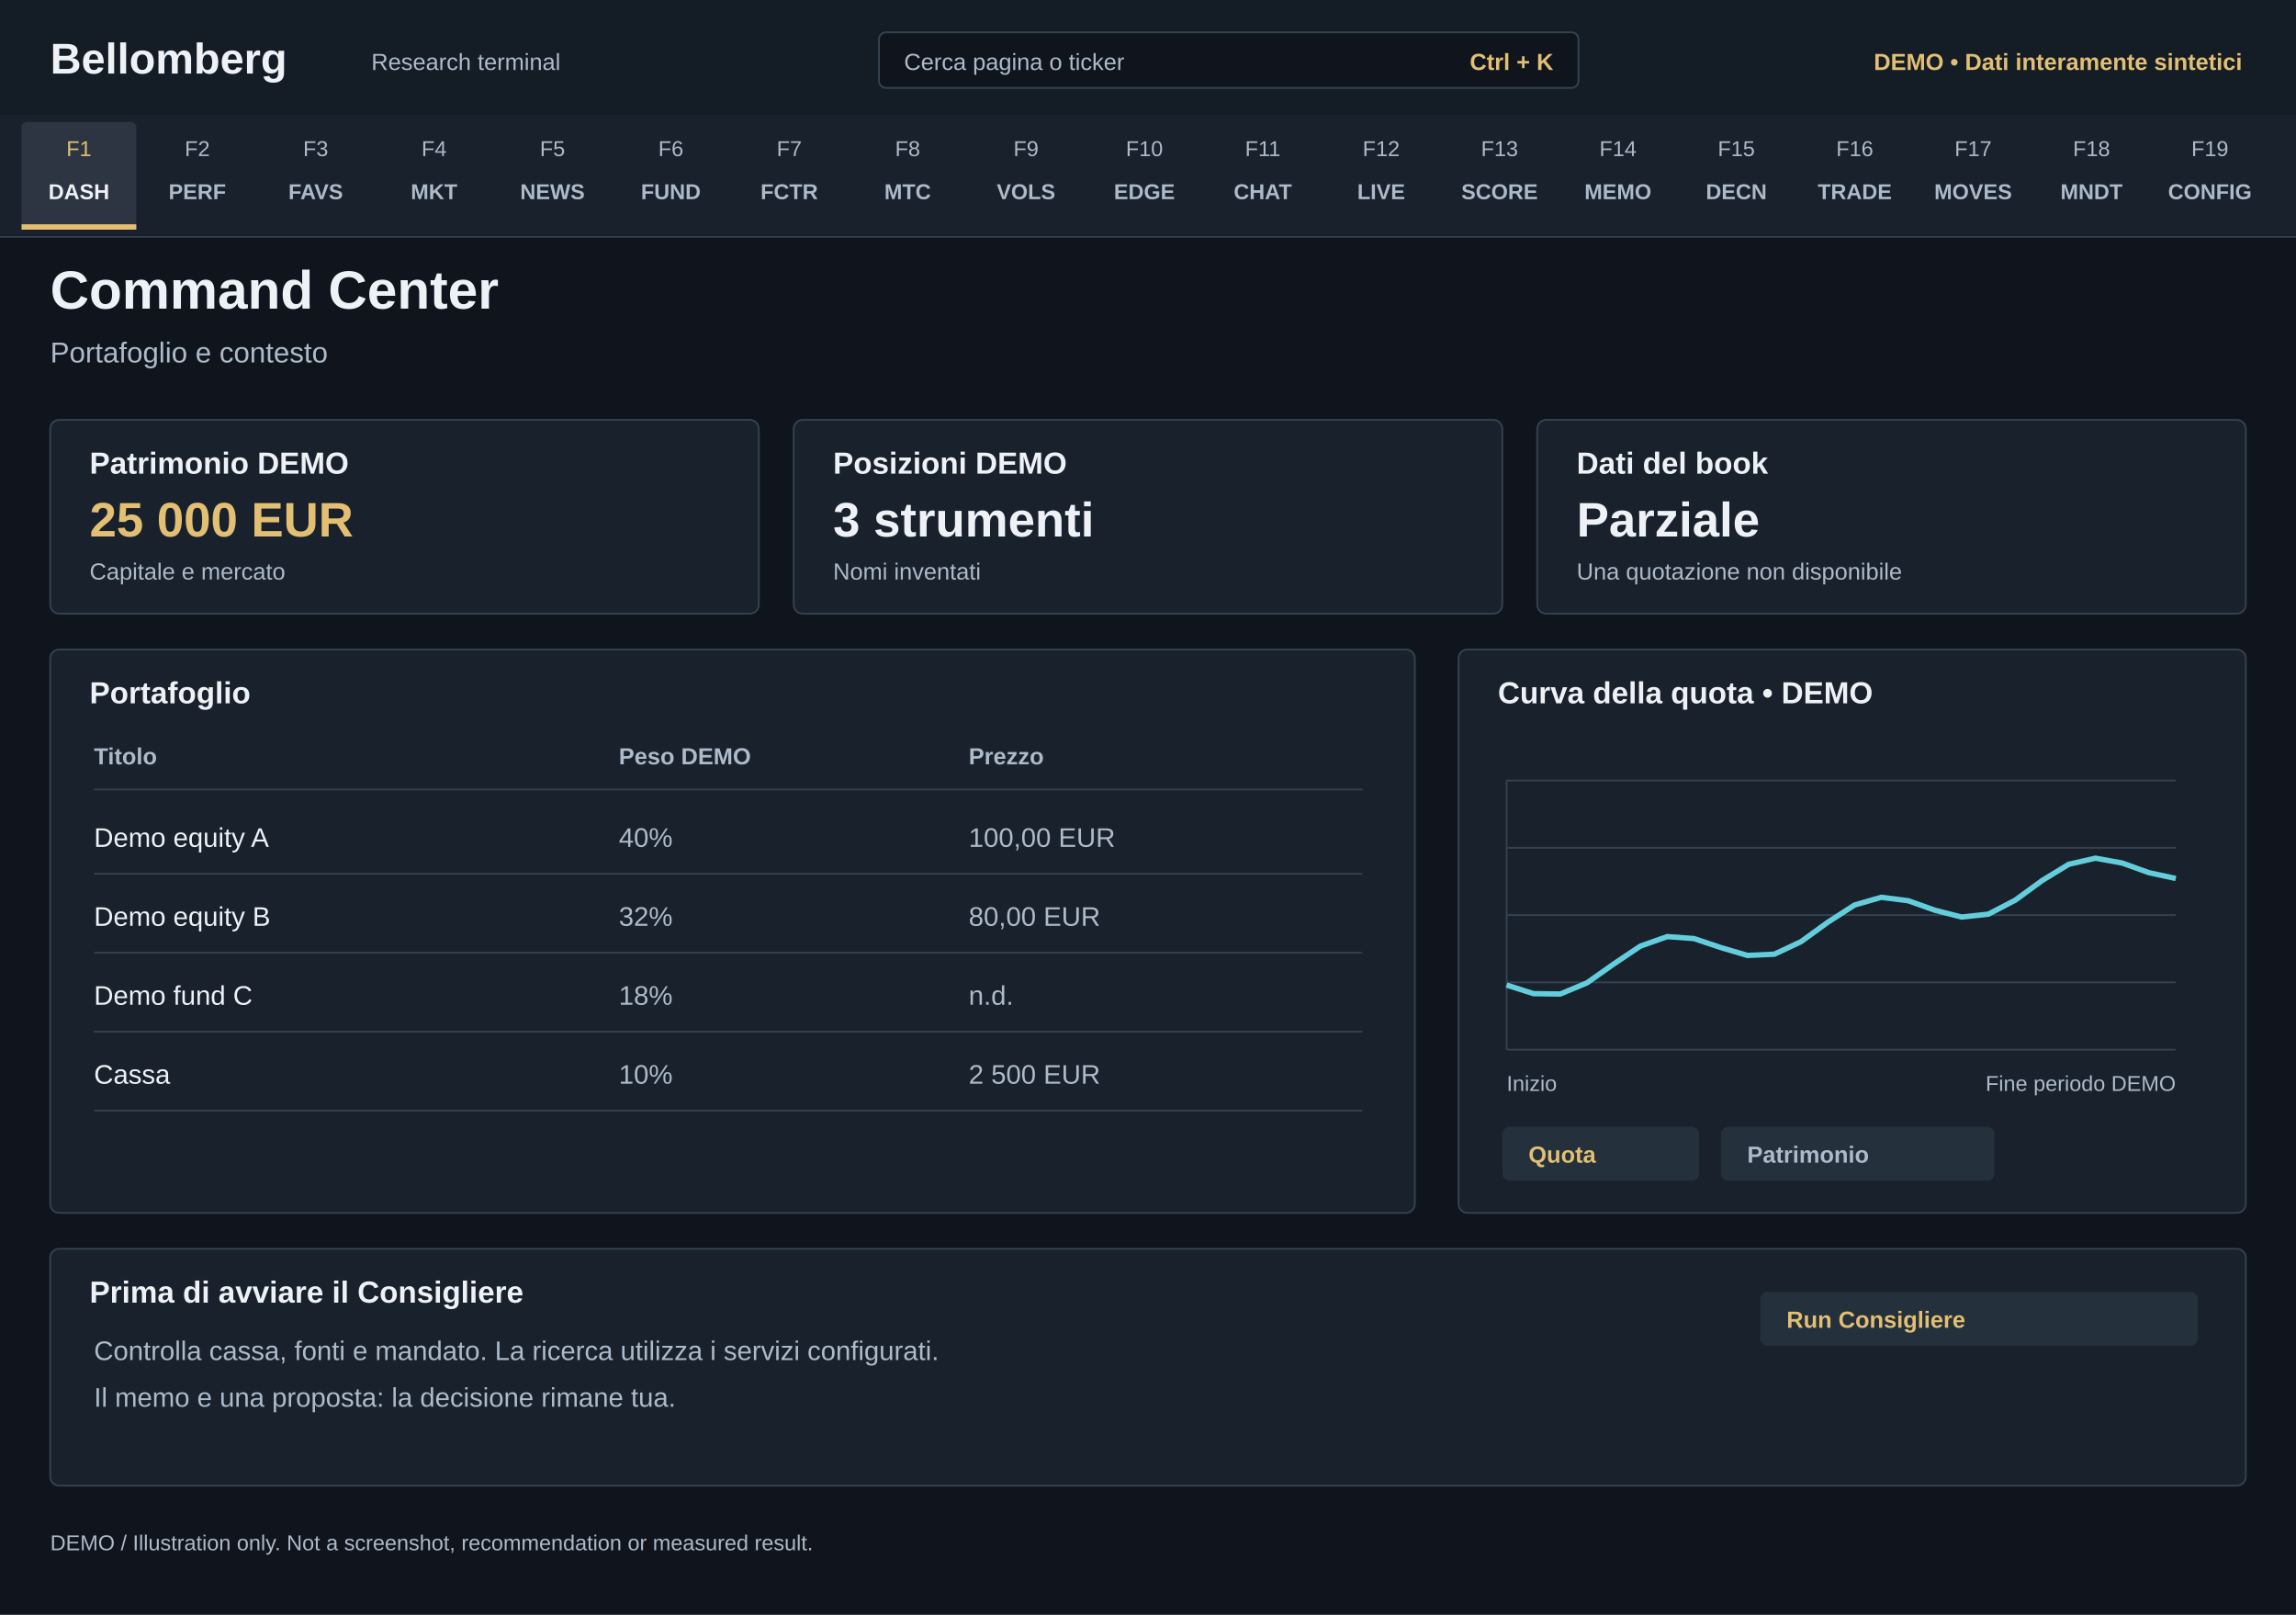
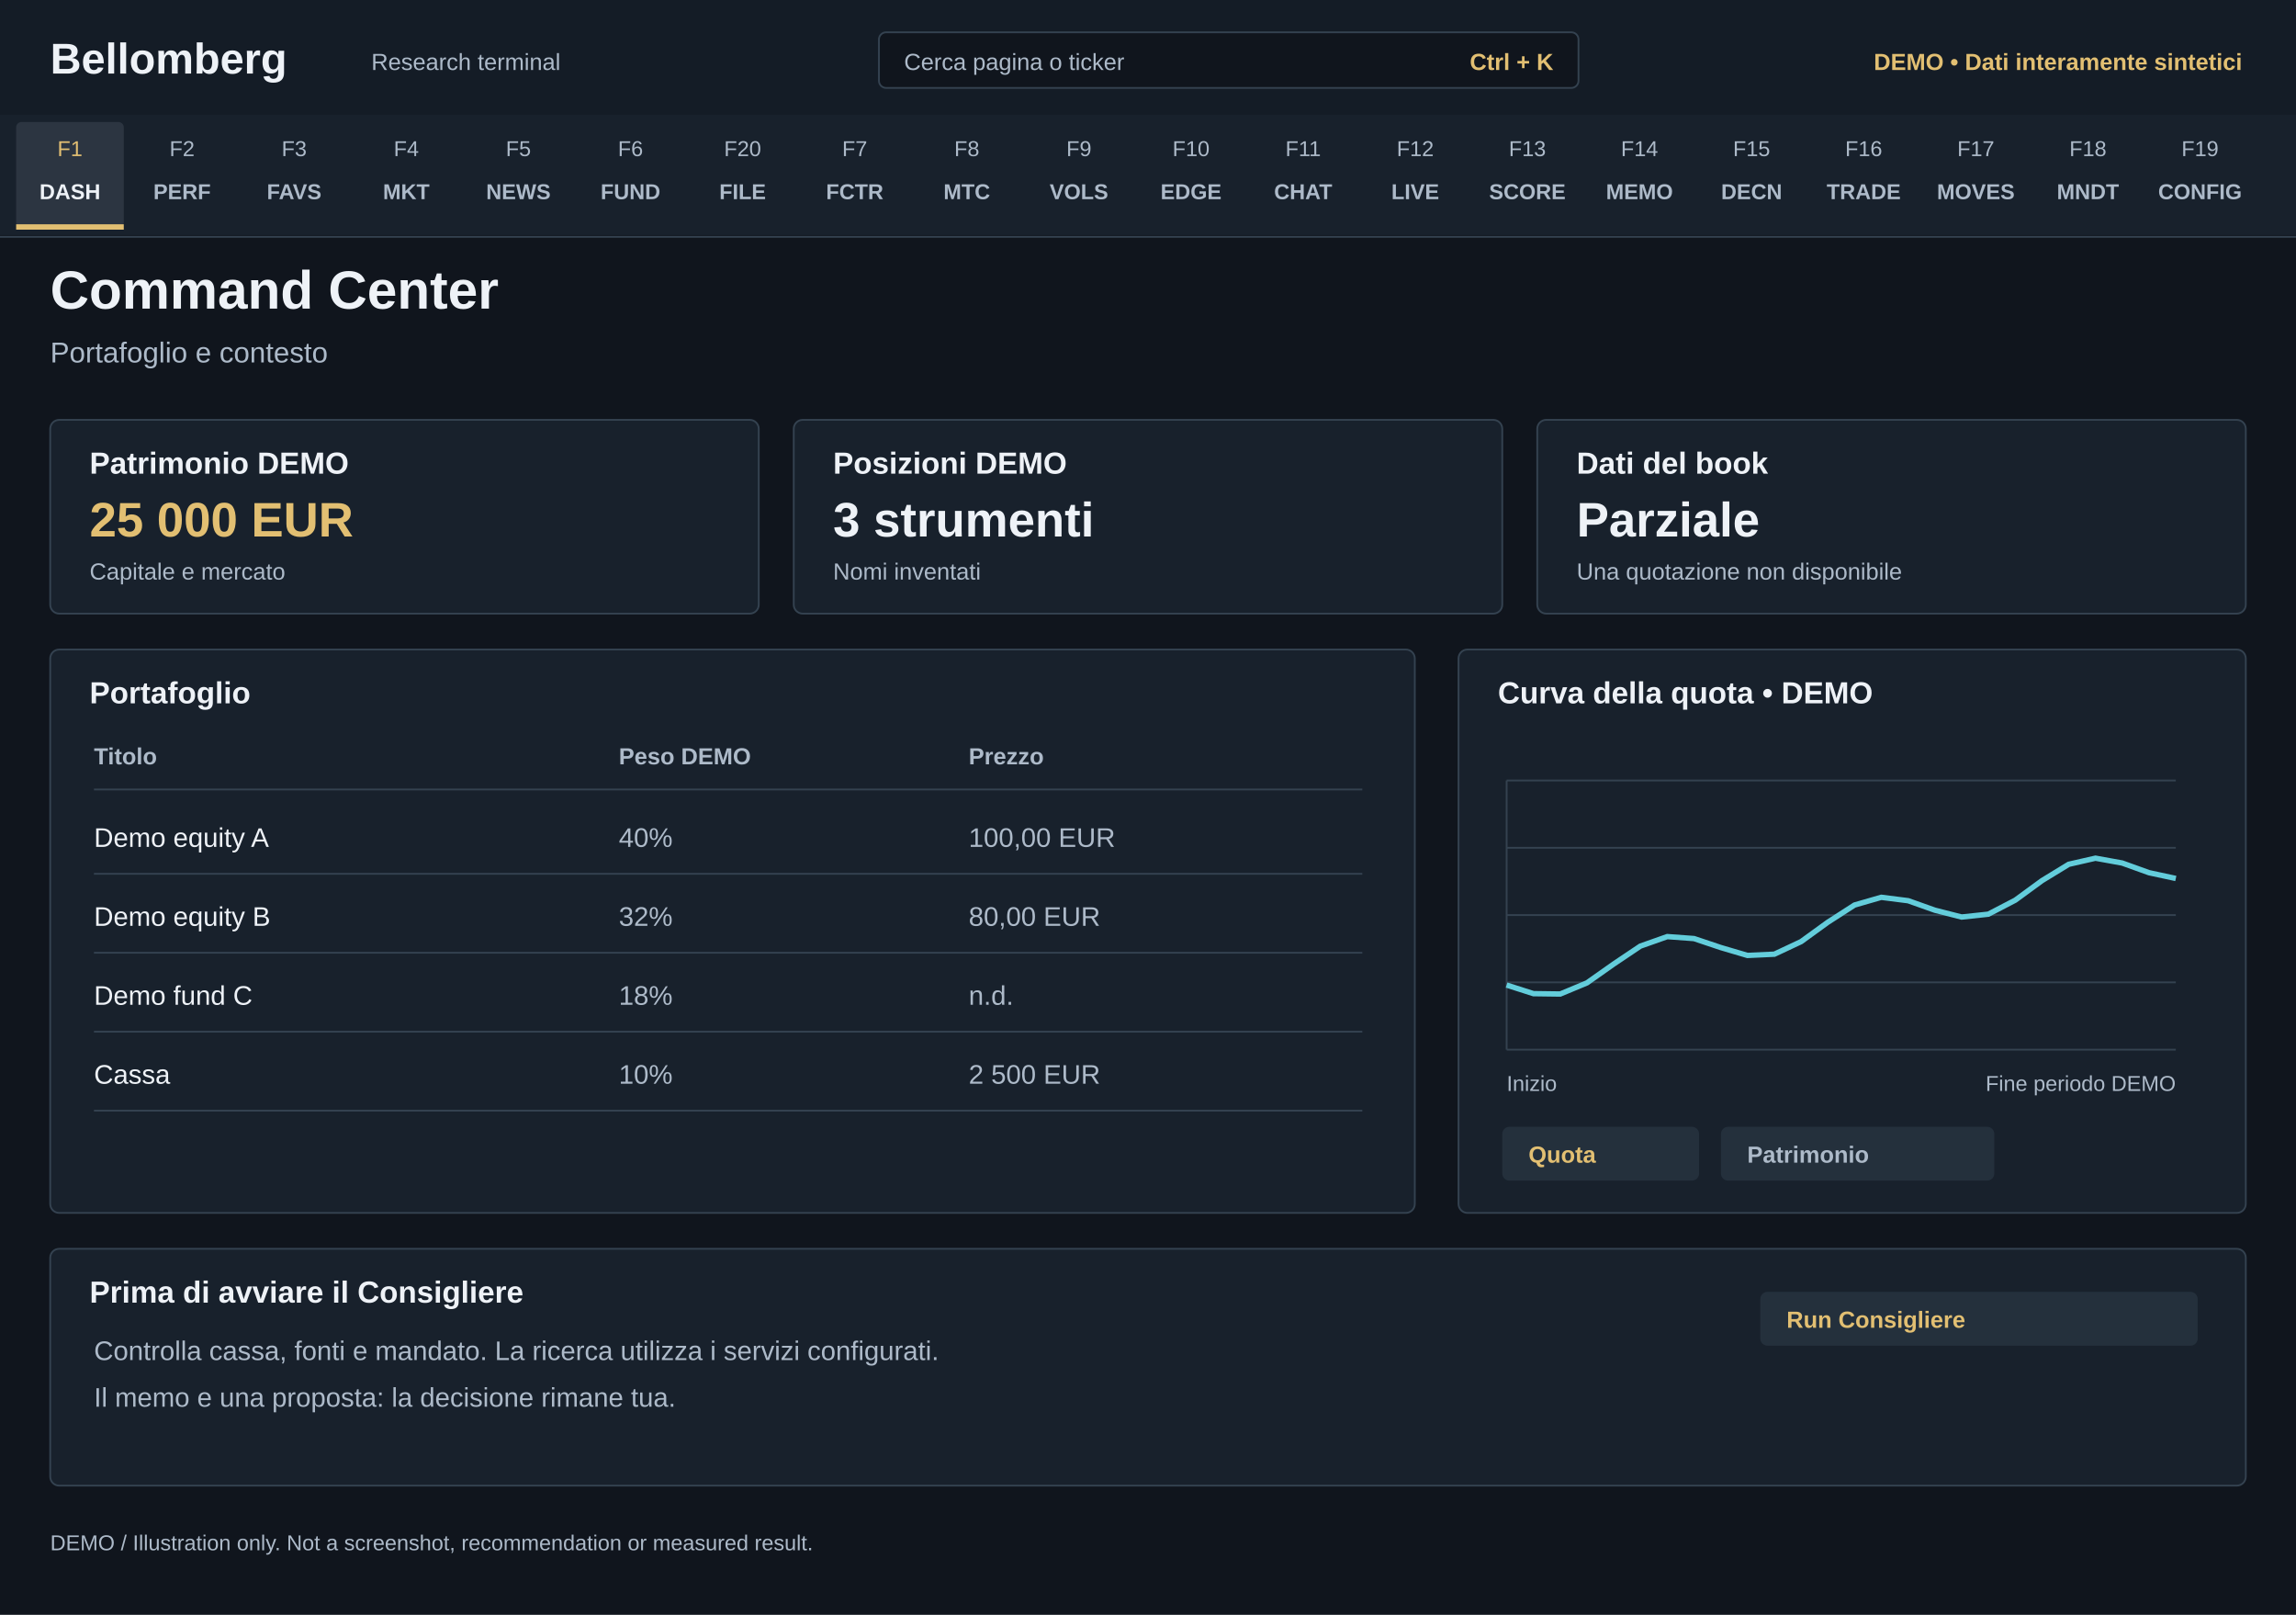
<svg xmlns="http://www.w3.org/2000/svg" width="1280" height="900" viewBox="0 0 1280 900" role="img" aria-labelledby="title desc">
  <style>text{font-family:Segoe UI,Arial,sans-serif} .mono{font-family:Consolas,monospace}</style>
  <rect x="0" y="0" width="1280" height="900" rx="0" fill="#10151d" />
  <rect x="0" y="0" width="1280" height="64" rx="0" fill="#141c26" />
  <text x="28" y="41" font-size="24" fill="#eef2f7" font-weight="650" text-anchor="start">Bellomberg</text>
  <text x="207" y="39" font-size="13" fill="#adbac9" font-weight="400" text-anchor="start">Research terminal</text>
  <rect x="490" y="18" width="390" height="31" rx="4" fill="#10151d" stroke="#344250" />
  <text x="504" y="39" font-size="13" fill="#adbac9" font-weight="400" text-anchor="start">Cerca pagina o ticker</text>
  <text x="866" y="39" font-size="13" fill="#e2bf72" font-weight="600" text-anchor="end">Ctrl + K</text>
  <text x="1250" y="39" font-size="13" fill="#e2bf72" font-weight="650" text-anchor="end">DEMO • Dati interamente sintetici</text>
  <rect x="0" y="64" width="1280" height="67" rx="0" fill="#18212c" />
-   <g id="navigation" aria-label="Navigation F1 to F19">
-     <rect x="12" y="68" width="64" height="59" rx="3" fill="#2c3541" />
-     <rect x="12" y="125" width="64" height="3" rx="0" fill="#e2bf72" />
-     <text x="44" y="87" font-size="12" fill="#e2bf72" font-weight="400" text-anchor="middle">F1</text>
-     <text x="44" y="111" font-size="12" fill="#eef2f7" font-weight="600" text-anchor="middle">DASH</text>
-     <text x="110" y="87" font-size="12" fill="#adbac9" font-weight="400" text-anchor="middle">F2</text>
-     <text x="110" y="111" font-size="12" fill="#adbac9" font-weight="600" text-anchor="middle">PERF</text>
-     <text x="176" y="87" font-size="12" fill="#adbac9" font-weight="400" text-anchor="middle">F3</text>
-     <text x="176" y="111" font-size="12" fill="#adbac9" font-weight="600" text-anchor="middle">FAVS</text>
-     <text x="242" y="87" font-size="12" fill="#adbac9" font-weight="400" text-anchor="middle">F4</text>
-     <text x="242" y="111" font-size="12" fill="#adbac9" font-weight="600" text-anchor="middle">MKT</text>
-     <text x="308" y="87" font-size="12" fill="#adbac9" font-weight="400" text-anchor="middle">F5</text>
-     <text x="308" y="111" font-size="12" fill="#adbac9" font-weight="600" text-anchor="middle">NEWS</text>
-     <text x="374" y="87" font-size="12" fill="#adbac9" font-weight="400" text-anchor="middle">F6</text>
-     <text x="374" y="111" font-size="12" fill="#adbac9" font-weight="600" text-anchor="middle">FUND</text>
-     <text x="440" y="87" font-size="12" fill="#adbac9" font-weight="400" text-anchor="middle">F7</text>
-     <text x="440" y="111" font-size="12" fill="#adbac9" font-weight="600" text-anchor="middle">FCTR</text>
-     <text x="506" y="87" font-size="12" fill="#adbac9" font-weight="400" text-anchor="middle">F8</text>
-     <text x="506" y="111" font-size="12" fill="#adbac9" font-weight="600" text-anchor="middle">MTC</text>
-     <text x="572" y="87" font-size="12" fill="#adbac9" font-weight="400" text-anchor="middle">F9</text>
-     <text x="572" y="111" font-size="12" fill="#adbac9" font-weight="600" text-anchor="middle">VOLS</text>
-     <text x="638" y="87" font-size="12" fill="#adbac9" font-weight="400" text-anchor="middle">F10</text>
-     <text x="638" y="111" font-size="12" fill="#adbac9" font-weight="600" text-anchor="middle">EDGE</text>
-     <text x="704" y="87" font-size="12" fill="#adbac9" font-weight="400" text-anchor="middle">F11</text>
-     <text x="704" y="111" font-size="12" fill="#adbac9" font-weight="600" text-anchor="middle">CHAT</text>
-     <text x="770" y="87" font-size="12" fill="#adbac9" font-weight="400" text-anchor="middle">F12</text>
-     <text x="770" y="111" font-size="12" fill="#adbac9" font-weight="600" text-anchor="middle">LIVE</text>
-     <text x="836" y="87" font-size="12" fill="#adbac9" font-weight="400" text-anchor="middle">F13</text>
-     <text x="836" y="111" font-size="12" fill="#adbac9" font-weight="600" text-anchor="middle">SCORE</text>
-     <text x="902" y="87" font-size="12" fill="#adbac9" font-weight="400" text-anchor="middle">F14</text>
-     <text x="902" y="111" font-size="12" fill="#adbac9" font-weight="600" text-anchor="middle">MEMO</text>
-     <text x="968" y="87" font-size="12" fill="#adbac9" font-weight="400" text-anchor="middle">F15</text>
-     <text x="968" y="111" font-size="12" fill="#adbac9" font-weight="600" text-anchor="middle">DECN</text>
-     <text x="1034" y="87" font-size="12" fill="#adbac9" font-weight="400" text-anchor="middle">F16</text>
-     <text x="1034" y="111" font-size="12" fill="#adbac9" font-weight="600" text-anchor="middle">TRADE</text>
-     <text x="1100" y="87" font-size="12" fill="#adbac9" font-weight="400" text-anchor="middle">F17</text>
-     <text x="1100" y="111" font-size="12" fill="#adbac9" font-weight="600" text-anchor="middle">MOVES</text>
-     <text x="1166" y="87" font-size="12" fill="#adbac9" font-weight="400" text-anchor="middle">F18</text>
-     <text x="1166" y="111" font-size="12" fill="#adbac9" font-weight="600" text-anchor="middle">MNDT</text>
-     <text x="1232" y="87" font-size="12" fill="#adbac9" font-weight="400" text-anchor="middle">F19</text>
-     <text x="1232" y="111" font-size="12" fill="#adbac9" font-weight="600" text-anchor="middle">CONFIG</text>
+   <g id="navigation" aria-label="Navigation F1 to F20">
+     <rect x="9.0" y="68" width="60" height="59" rx="3" fill="#2c3541" />
+     <rect x="9.0" y="125" width="60" height="3" rx="0" fill="#e2bf72" />
+     <text x="39.0" y="87" font-size="12" fill="#e2bf72" font-weight="400" text-anchor="middle">F1</text>
+     <text x="39.0" y="111" font-size="12" fill="#eef2f7" font-weight="600" text-anchor="middle">DASH</text>
+     <text x="101.5" y="87" font-size="12" fill="#adbac9" font-weight="400" text-anchor="middle">F2</text>
+     <text x="101.5" y="111" font-size="12" fill="#adbac9" font-weight="600" text-anchor="middle">PERF</text>
+     <text x="164.0" y="87" font-size="12" fill="#adbac9" font-weight="400" text-anchor="middle">F3</text>
+     <text x="164.0" y="111" font-size="12" fill="#adbac9" font-weight="600" text-anchor="middle">FAVS</text>
+     <text x="226.5" y="87" font-size="12" fill="#adbac9" font-weight="400" text-anchor="middle">F4</text>
+     <text x="226.5" y="111" font-size="12" fill="#adbac9" font-weight="600" text-anchor="middle">MKT</text>
+     <text x="289.0" y="87" font-size="12" fill="#adbac9" font-weight="400" text-anchor="middle">F5</text>
+     <text x="289.0" y="111" font-size="12" fill="#adbac9" font-weight="600" text-anchor="middle">NEWS</text>
+     <text x="351.5" y="87" font-size="12" fill="#adbac9" font-weight="400" text-anchor="middle">F6</text>
+     <text x="351.5" y="111" font-size="12" fill="#adbac9" font-weight="600" text-anchor="middle">FUND</text>
+     <text x="414.0" y="87" font-size="12" fill="#adbac9" font-weight="400" text-anchor="middle">F20</text>
+     <text x="414.0" y="111" font-size="12" fill="#adbac9" font-weight="600" text-anchor="middle">FILE</text>
+     <text x="476.5" y="87" font-size="12" fill="#adbac9" font-weight="400" text-anchor="middle">F7</text>
+     <text x="476.5" y="111" font-size="12" fill="#adbac9" font-weight="600" text-anchor="middle">FCTR</text>
+     <text x="539.0" y="87" font-size="12" fill="#adbac9" font-weight="400" text-anchor="middle">F8</text>
+     <text x="539.0" y="111" font-size="12" fill="#adbac9" font-weight="600" text-anchor="middle">MTC</text>
+     <text x="601.5" y="87" font-size="12" fill="#adbac9" font-weight="400" text-anchor="middle">F9</text>
+     <text x="601.5" y="111" font-size="12" fill="#adbac9" font-weight="600" text-anchor="middle">VOLS</text>
+     <text x="664.0" y="87" font-size="12" fill="#adbac9" font-weight="400" text-anchor="middle">F10</text>
+     <text x="664.0" y="111" font-size="12" fill="#adbac9" font-weight="600" text-anchor="middle">EDGE</text>
+     <text x="726.5" y="87" font-size="12" fill="#adbac9" font-weight="400" text-anchor="middle">F11</text>
+     <text x="726.5" y="111" font-size="12" fill="#adbac9" font-weight="600" text-anchor="middle">CHAT</text>
+     <text x="789.0" y="87" font-size="12" fill="#adbac9" font-weight="400" text-anchor="middle">F12</text>
+     <text x="789.0" y="111" font-size="12" fill="#adbac9" font-weight="600" text-anchor="middle">LIVE</text>
+     <text x="851.5" y="87" font-size="12" fill="#adbac9" font-weight="400" text-anchor="middle">F13</text>
+     <text x="851.5" y="111" font-size="12" fill="#adbac9" font-weight="600" text-anchor="middle">SCORE</text>
+     <text x="914.0" y="87" font-size="12" fill="#adbac9" font-weight="400" text-anchor="middle">F14</text>
+     <text x="914.0" y="111" font-size="12" fill="#adbac9" font-weight="600" text-anchor="middle">MEMO</text>
+     <text x="976.5" y="87" font-size="12" fill="#adbac9" font-weight="400" text-anchor="middle">F15</text>
+     <text x="976.5" y="111" font-size="12" fill="#adbac9" font-weight="600" text-anchor="middle">DECN</text>
+     <text x="1039.0" y="87" font-size="12" fill="#adbac9" font-weight="400" text-anchor="middle">F16</text>
+     <text x="1039.0" y="111" font-size="12" fill="#adbac9" font-weight="600" text-anchor="middle">TRADE</text>
+     <text x="1101.5" y="87" font-size="12" fill="#adbac9" font-weight="400" text-anchor="middle">F17</text>
+     <text x="1101.5" y="111" font-size="12" fill="#adbac9" font-weight="600" text-anchor="middle">MOVES</text>
+     <text x="1164.0" y="87" font-size="12" fill="#adbac9" font-weight="400" text-anchor="middle">F18</text>
+     <text x="1164.0" y="111" font-size="12" fill="#adbac9" font-weight="600" text-anchor="middle">MNDT</text>
+     <text x="1226.5" y="87" font-size="12" fill="#adbac9" font-weight="400" text-anchor="middle">F19</text>
+     <text x="1226.5" y="111" font-size="12" fill="#adbac9" font-weight="600" text-anchor="middle">CONFIG</text>
  </g>
  <line x1="0" y1="132" x2="1280" y2="132" stroke="#344250" stroke-width="1" />
  <text x="28.0" y="172" font-size="30" fill="#eef2f7" font-weight="650" text-anchor="start">Command Center</text>
  <text x="28.0" y="202" font-size="16" fill="#adbac9" font-weight="400" text-anchor="start">Portafoglio e contesto</text>
  <text x="28.0" y="864" font-size="12" fill="#adbac9" font-weight="400" text-anchor="start">DEMO  /  Illustration only. Not a screenshot, recommendation or measured result.</text>
  <rect x="28.0" y="234" width="394.996" height="108" rx="5" fill="#18212c" stroke="#344250" />
  <text x="49.944" y="264" font-size="17" fill="#eef2f7" font-weight="600" text-anchor="start">Patrimonio DEMO</text>
  <text x="49.944" y="299" font-size="27" fill="#e2bf72" font-weight="600" text-anchor="start">25 000 EUR</text>
  <text x="49.944" y="323" font-size="13" fill="#adbac9" font-weight="400" text-anchor="start">Capitale e mercato</text>
  <rect x="442.502" y="234" width="394.996" height="108" rx="5" fill="#18212c" stroke="#344250" />
  <text x="464.446" y="264" font-size="17" fill="#eef2f7" font-weight="600" text-anchor="start">Posizioni DEMO</text>
  <text x="464.446" y="299" font-size="27" fill="#eef2f7" font-weight="600" text-anchor="start">3 strumenti</text>
  <text x="464.446" y="323" font-size="13" fill="#adbac9" font-weight="400" text-anchor="start">Nomi inventati</text>
  <rect x="857.004" y="234" width="394.996" height="108" rx="5" fill="#18212c" stroke="#344250" />
  <text x="878.948" y="264" font-size="17" fill="#eef2f7" font-weight="600" text-anchor="start">Dati del book</text>
  <text x="878.948" y="299" font-size="27" fill="#eef2f7" font-weight="600" text-anchor="start">Parziale</text>
  <text x="878.948" y="323" font-size="13" fill="#adbac9" font-weight="400" text-anchor="start">Una quotazione non disponibile</text>
  <rect x="28.0" y="362" width="760.733" height="314" rx="5" fill="#18212c" stroke="#344250" />
  <text x="49.944" y="392" font-size="17" fill="#eef2f7" font-weight="600" text-anchor="start">Portafoglio</text>
  <text x="52.382" y="426" font-size="13" fill="#adbac9" font-weight="600" text-anchor="start">Titolo</text>
  <text x="344.972" y="426" font-size="13" fill="#adbac9" font-weight="600" text-anchor="start">Peso DEMO</text>
  <text x="540.032" y="426" font-size="13" fill="#adbac9" font-weight="600" text-anchor="start">Prezzo</text>
  <line x1="52.382" y1="440" x2="759.474" y2="440" stroke="#344250" stroke-width="1" />
  <text x="52.382" y="472" font-size="15" fill="#eef2f7" font-weight="400" text-anchor="start">Demo equity A</text>
  <text x="344.972" y="472" font-size="15" fill="#adbac9" font-weight="400" text-anchor="start">40%</text>
  <text x="540.032" y="472" font-size="15" fill="#adbac9" font-weight="400" text-anchor="start">100,00 EUR</text>
  <line x1="52.382" y1="487" x2="759.474" y2="487" stroke="#344250" stroke-width="1" />
  <text x="52.382" y="516" font-size="15" fill="#eef2f7" font-weight="400" text-anchor="start">Demo equity B</text>
  <text x="344.972" y="516" font-size="15" fill="#adbac9" font-weight="400" text-anchor="start">32%</text>
  <text x="540.032" y="516" font-size="15" fill="#adbac9" font-weight="400" text-anchor="start">80,00 EUR</text>
  <line x1="52.382" y1="531" x2="759.474" y2="531" stroke="#344250" stroke-width="1" />
  <text x="52.382" y="560" font-size="15" fill="#eef2f7" font-weight="400" text-anchor="start">Demo fund C</text>
  <text x="344.972" y="560" font-size="15" fill="#adbac9" font-weight="400" text-anchor="start">18%</text>
  <text x="540.032" y="560" font-size="15" fill="#adbac9" font-weight="400" text-anchor="start">n.d.</text>
  <line x1="52.382" y1="575" x2="759.474" y2="575" stroke="#344250" stroke-width="1" />
  <text x="52.382" y="604" font-size="15" fill="#eef2f7" font-weight="400" text-anchor="start">Cassa</text>
  <text x="344.972" y="604" font-size="15" fill="#adbac9" font-weight="400" text-anchor="start">10%</text>
  <text x="540.032" y="604" font-size="15" fill="#adbac9" font-weight="400" text-anchor="start">2 500 EUR</text>
  <line x1="52.382" y1="619" x2="759.474" y2="619" stroke="#344250" stroke-width="1" />
  <rect x="813.116" y="362" width="438.884" height="314" rx="5" fill="#18212c" stroke="#344250" />
  <text x="835.06" y="392" font-size="17" fill="#eef2f7" font-weight="600" text-anchor="start">Curva della quota • DEMO</text>
  <line x1="839.936" y1="435.0" x2="1212.988" y2="435.0" stroke="#344250" stroke-width="1" />
  <line x1="839.936" y1="472.5" x2="1212.988" y2="472.5" stroke="#344250" stroke-width="1" />
  <line x1="839.936" y1="510.0" x2="1212.988" y2="510.0" stroke="#344250" stroke-width="1" />
  <line x1="839.936" y1="547.5" x2="1212.988" y2="547.5" stroke="#344250" stroke-width="1" />
  <line x1="839.936" y1="585.0" x2="1212.988" y2="585.0" stroke="#344250" stroke-width="1" />
  <line x1="839.936" y1="435" x2="839.936" y2="585" stroke="#344250" stroke-width="1" />
  <polyline points="839.9,549.0 854.9,553.8 869.8,554.0 884.7,547.8 899.6,537.3 914.5,527.3 929.5,522.0 944.4,523.1 959.3,528.1 974.2,532.5 989.2,531.8 1004.1,524.8 1019.0,514.0 1033.9,504.4 1048.8,500.1 1063.8,502.0 1078.7,507.3 1093.6,511.1 1108.5,509.5 1123.5,501.7 1138.4,490.8 1153.3,481.7 1168.2,478.3 1183.1,481.0 1198.1,486.4 1213.0,489.6" fill="none" stroke="#63cddb" stroke-width="3" />
  <text x="839.936" y="608" font-size="12" fill="#adbac9" font-weight="400" text-anchor="start">Inizio</text>
  <text x="1212.988" y="608" font-size="12" fill="#adbac9" font-weight="400" text-anchor="end">Fine periodo DEMO</text>
  <rect x="837.498" y="628" width="109.721" height="30" rx="4" fill="#24303c" />
  <text x="852.127" y="648" font-size="13" fill="#e2bf72" font-weight="600" text-anchor="start">Quota</text>
  <rect x="959.41" y="628" width="152.39" height="30" rx="4" fill="#24303c" />
  <text x="974.04" y="648" font-size="13" fill="#adbac9" font-weight="600" text-anchor="start">Patrimonio</text>
  <rect x="28.0" y="696" width="1224.0" height="132" rx="5" fill="#18212c" stroke="#344250" />
  <text x="49.944" y="726" font-size="17" fill="#eef2f7" font-weight="600" text-anchor="start">Prima di avviare il Consigliere</text>
  <text x="52.382" y="758" font-size="15" fill="#adbac9" font-weight="400" text-anchor="start">Controlla cassa, fonti e mandato. La ricerca utilizza i servizi configurati.</text>
  <text x="52.382" y="784" font-size="15" fill="#adbac9" font-weight="400" text-anchor="start">Il memo e una proposta: la decisione rimane tua.</text>
  <rect x="981.355" y="720" width="243.825" height="30" rx="4" fill="#24303c" />
  <text x="995.984" y="740" font-size="13" fill="#e2bf72" font-weight="600" text-anchor="start">Run Consigliere</text>
</svg>
